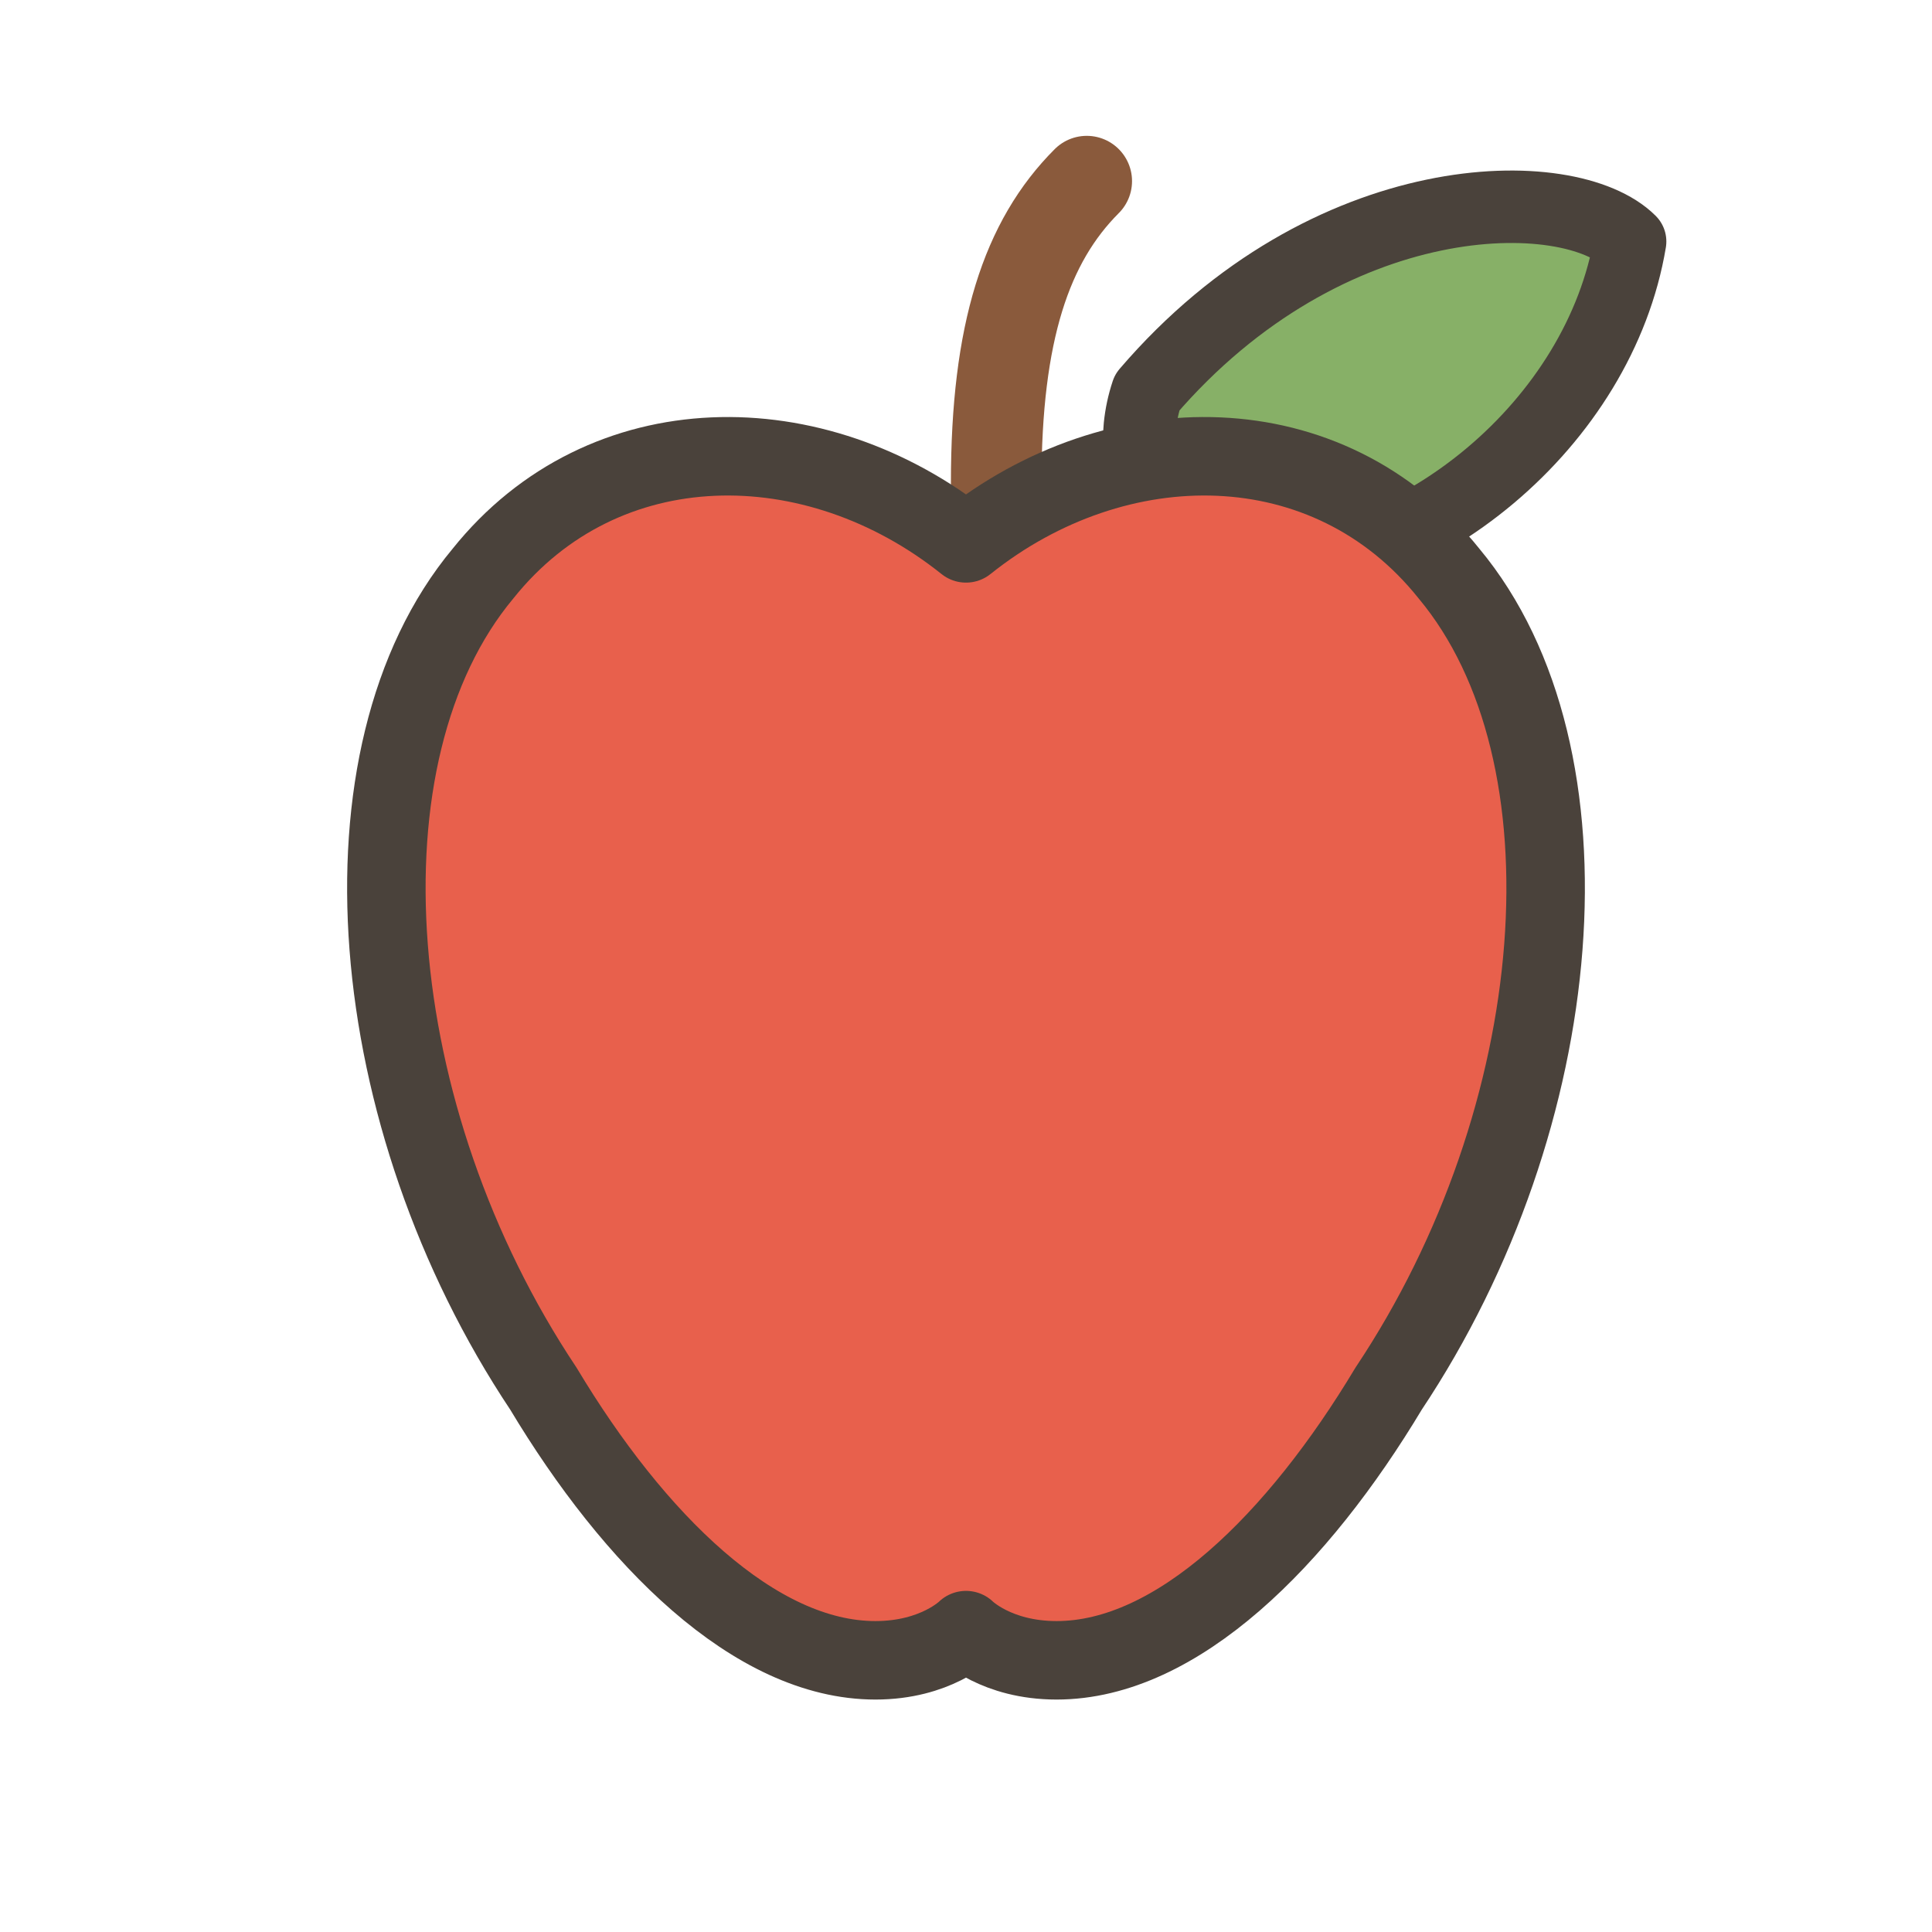
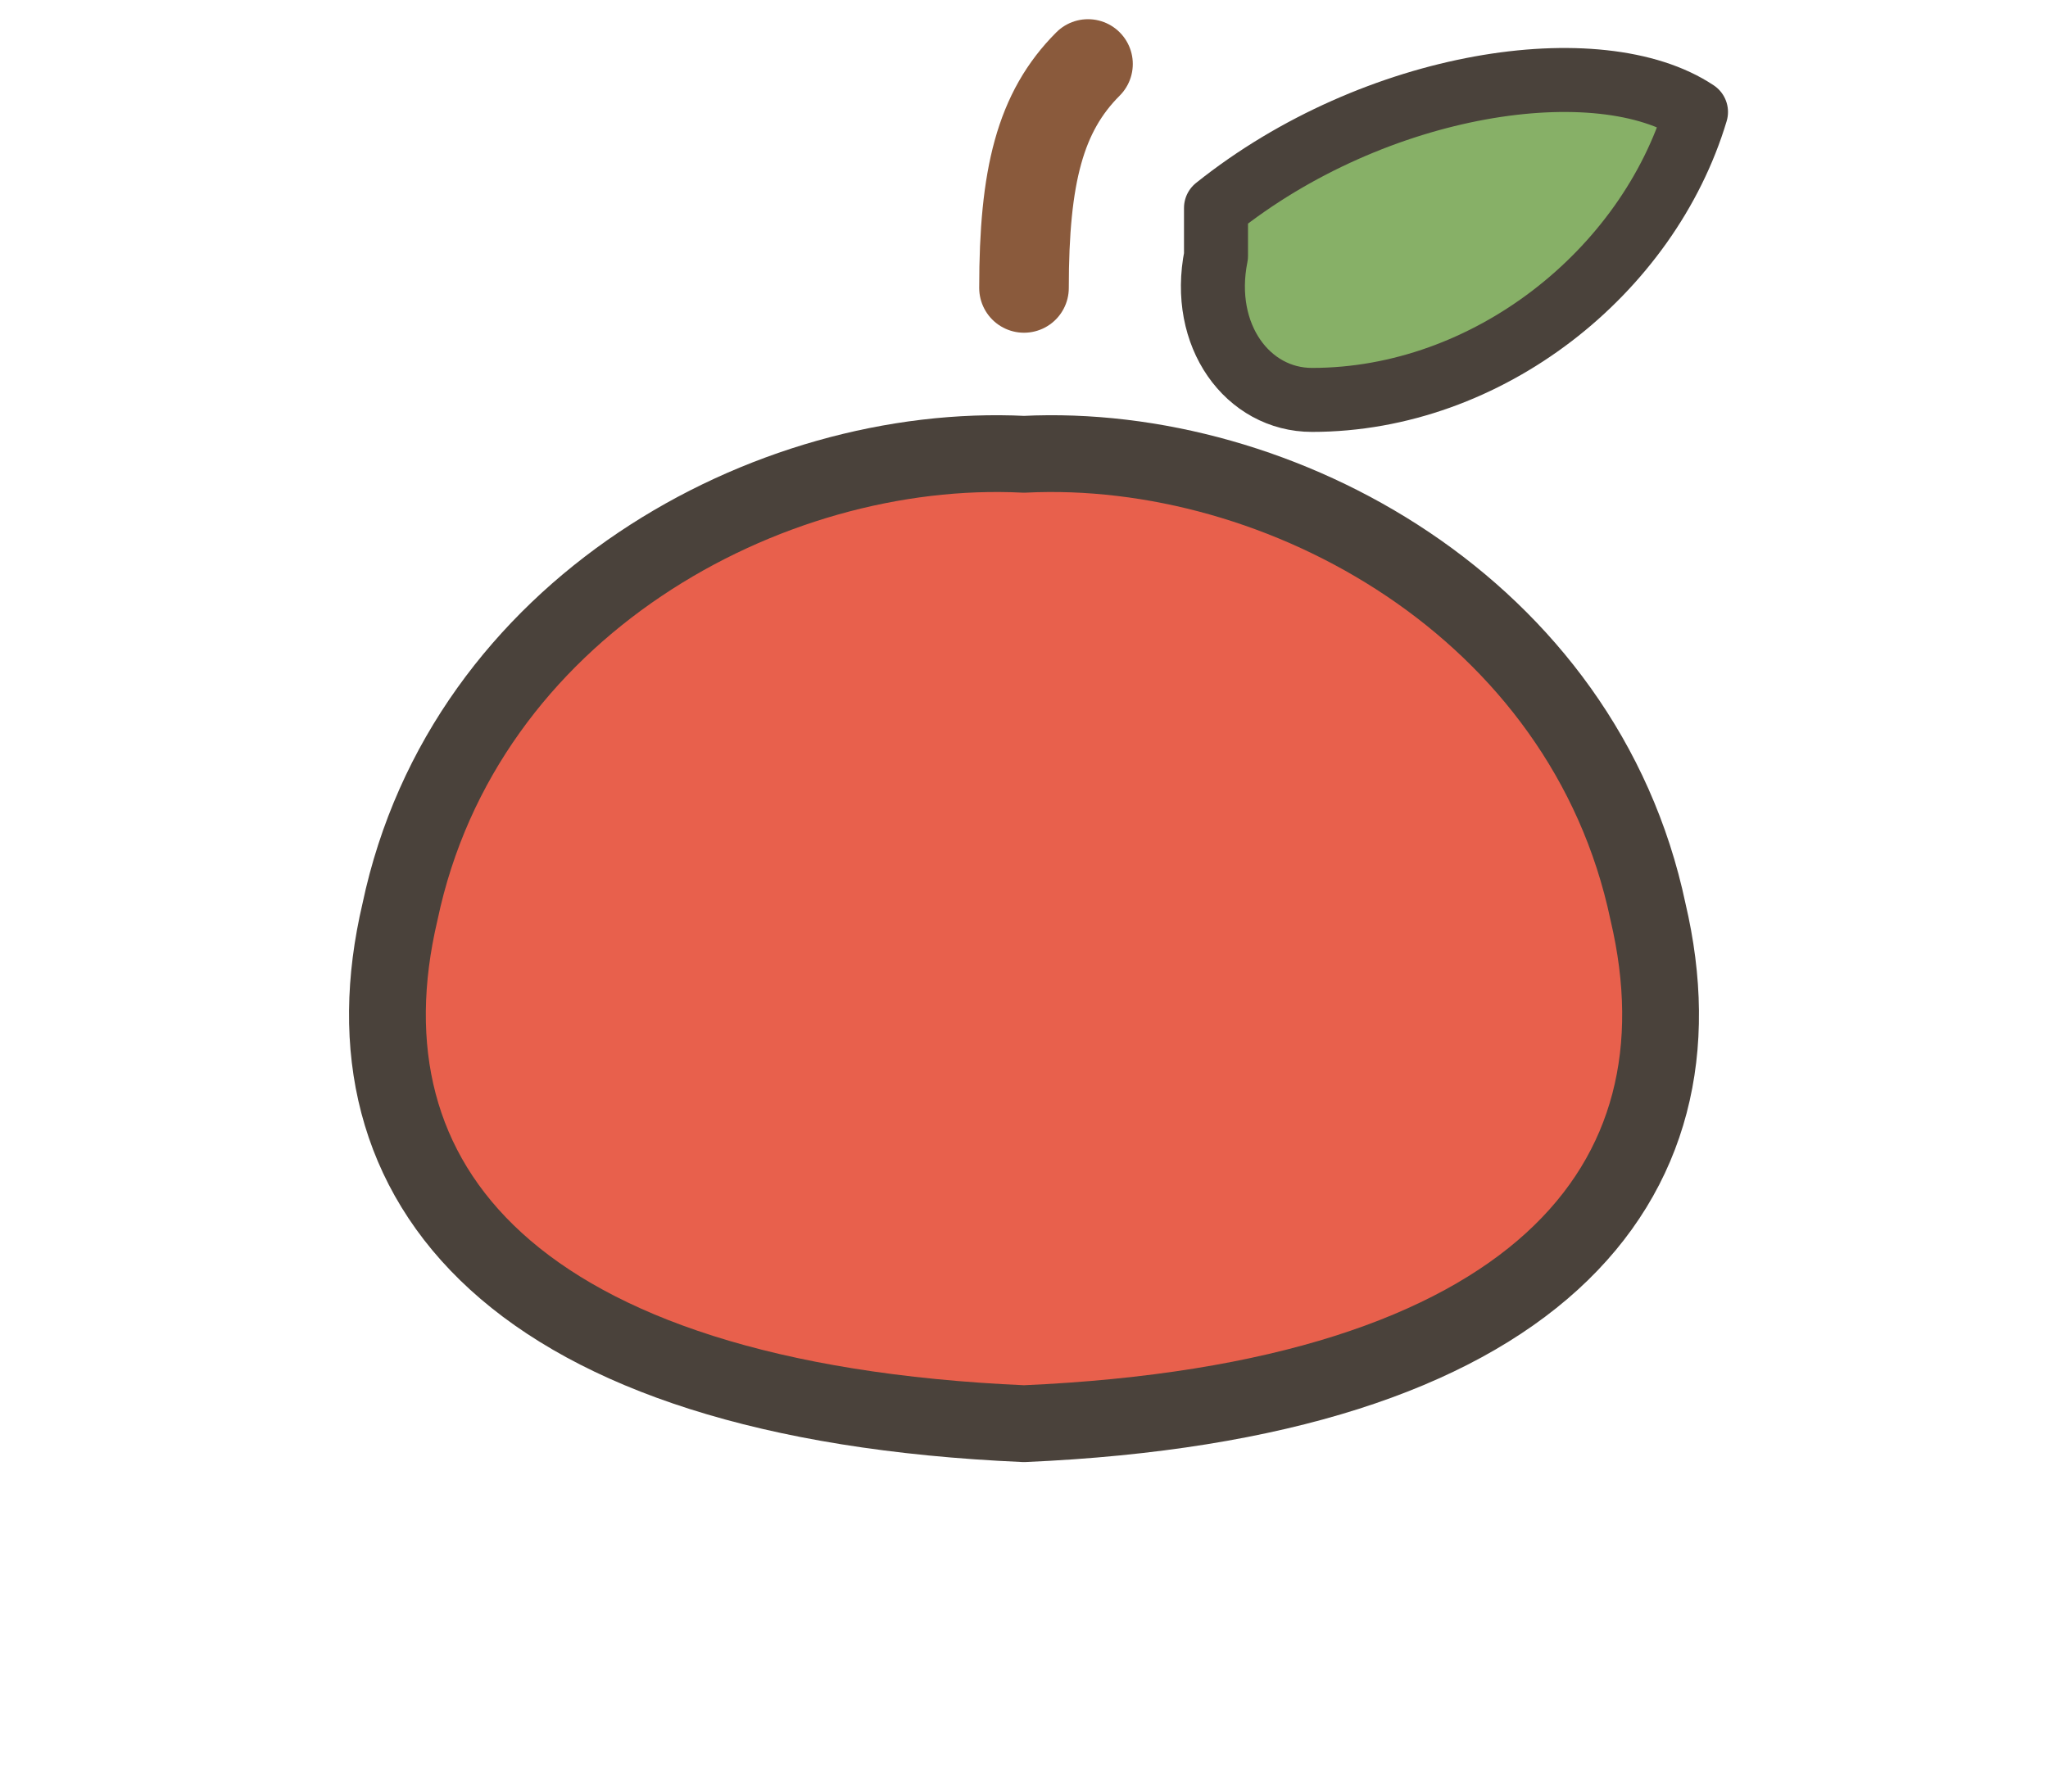
- <svg xmlns="http://www.w3.org/2000/svg" viewBox="0 0 64 64" fill="none">
-   <path d="M38 13c6-7 14-7 16-5-1 6-7 11-13 11-2 0-4-3-3-6Z" fill="#87b067" stroke="#4a423b" stroke-width="2.4" stroke-linejoin="round" />
-   <path d="M33 16c0-5 1-8 3-10" stroke="#8a5a3c" stroke-width="3" stroke-linecap="round" />
-   <path d="M32 18c-5-4-12-4-16 1-5 6-4 18 2 27 3 5 7 9 11 9 2 0 3-1 3-1s1 1 3 1c4 0 8-4 11-9 6-9 7-21 2-27-4-5-11-5-16-1Z" fill="#e8604c" stroke="#4a423b" stroke-width="2.6" stroke-linejoin="round" />
+ <svg xmlns="http://www.w3.org/2000/svg" viewBox="0 0 64 56" fill="none">
+   <path d="M38 6.5c5-4 12-5 15-3-1.5 5-6.5 9-12 9-2 0-3.5-2-3-4.5Z" fill="#87b067" stroke="#4a423b" stroke-width="2" stroke-linejoin="round" />
+   <path d="M32 9c0-3.5.5-5.5 2-7" stroke="#8a5a3c" stroke-width="2.8" stroke-linecap="round" />
+   <path d="M32 14.2C24 13.8 14.5 19 12.5 28.5C10.5 37 16 43.8 32 44.5C48 43.8 53.5 37 51.5 28.5C49.5 19 40 13.8 32 14.2Z" fill="#e8604c" stroke="#4a423b" stroke-width="2.4" stroke-linejoin="round" />
</svg>
